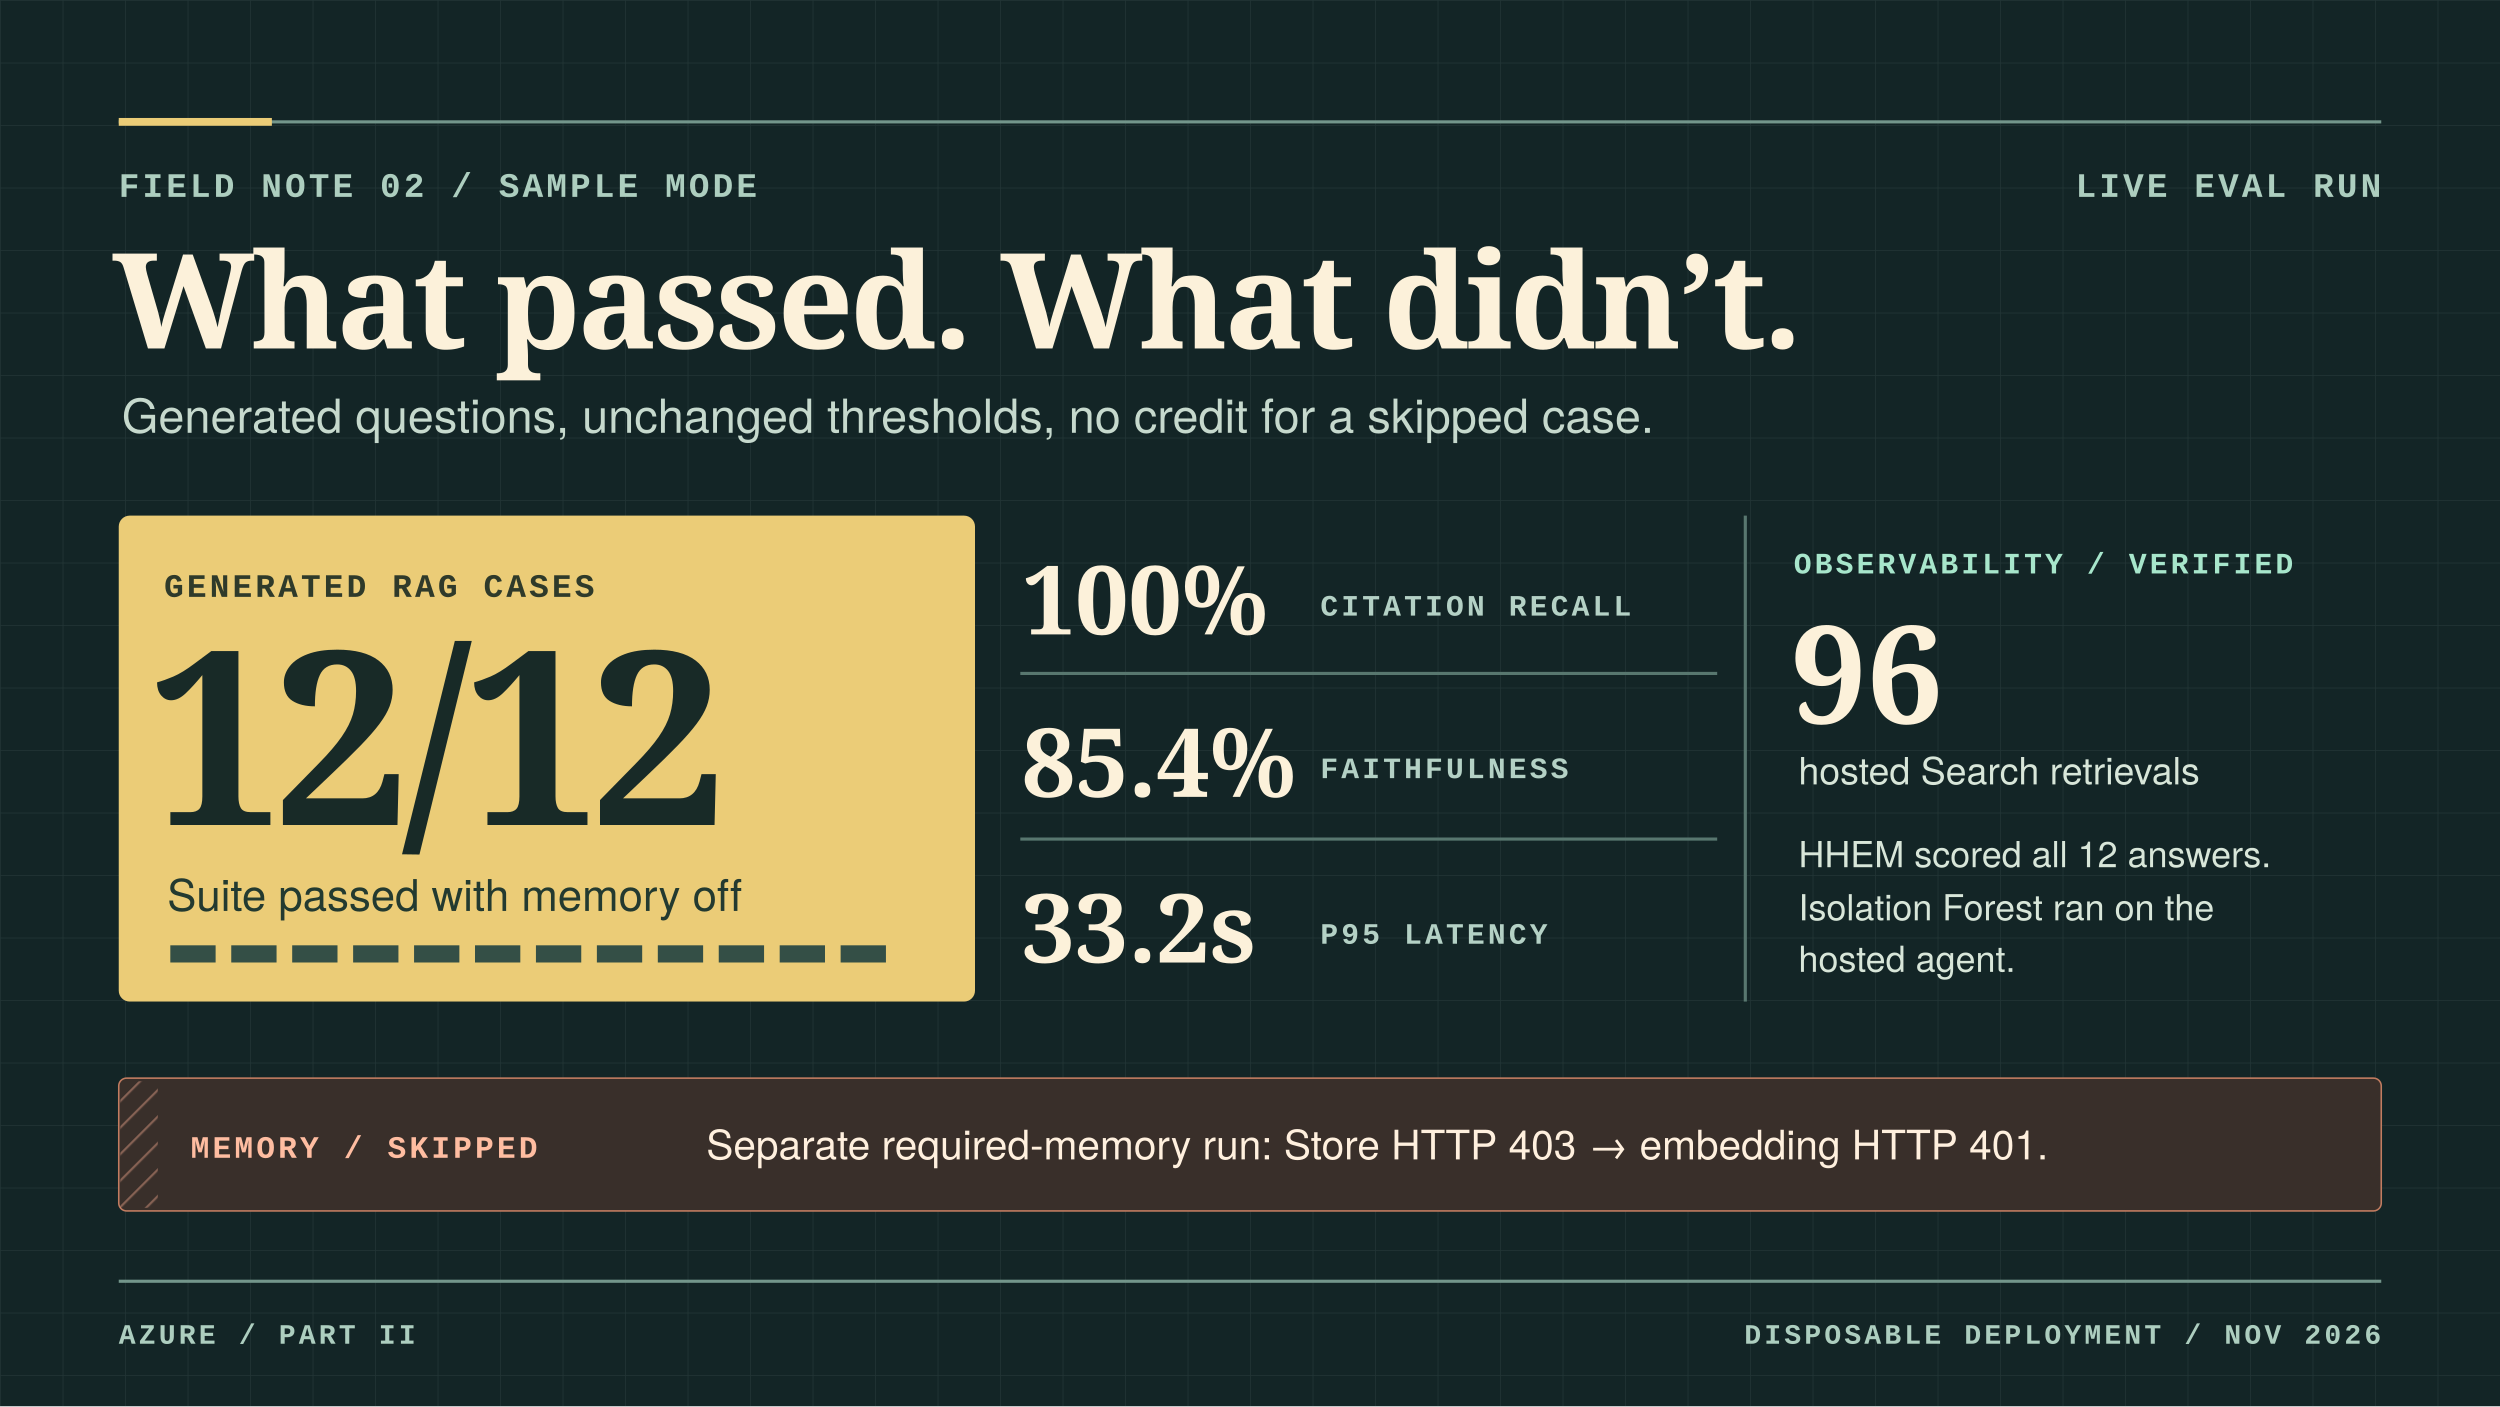
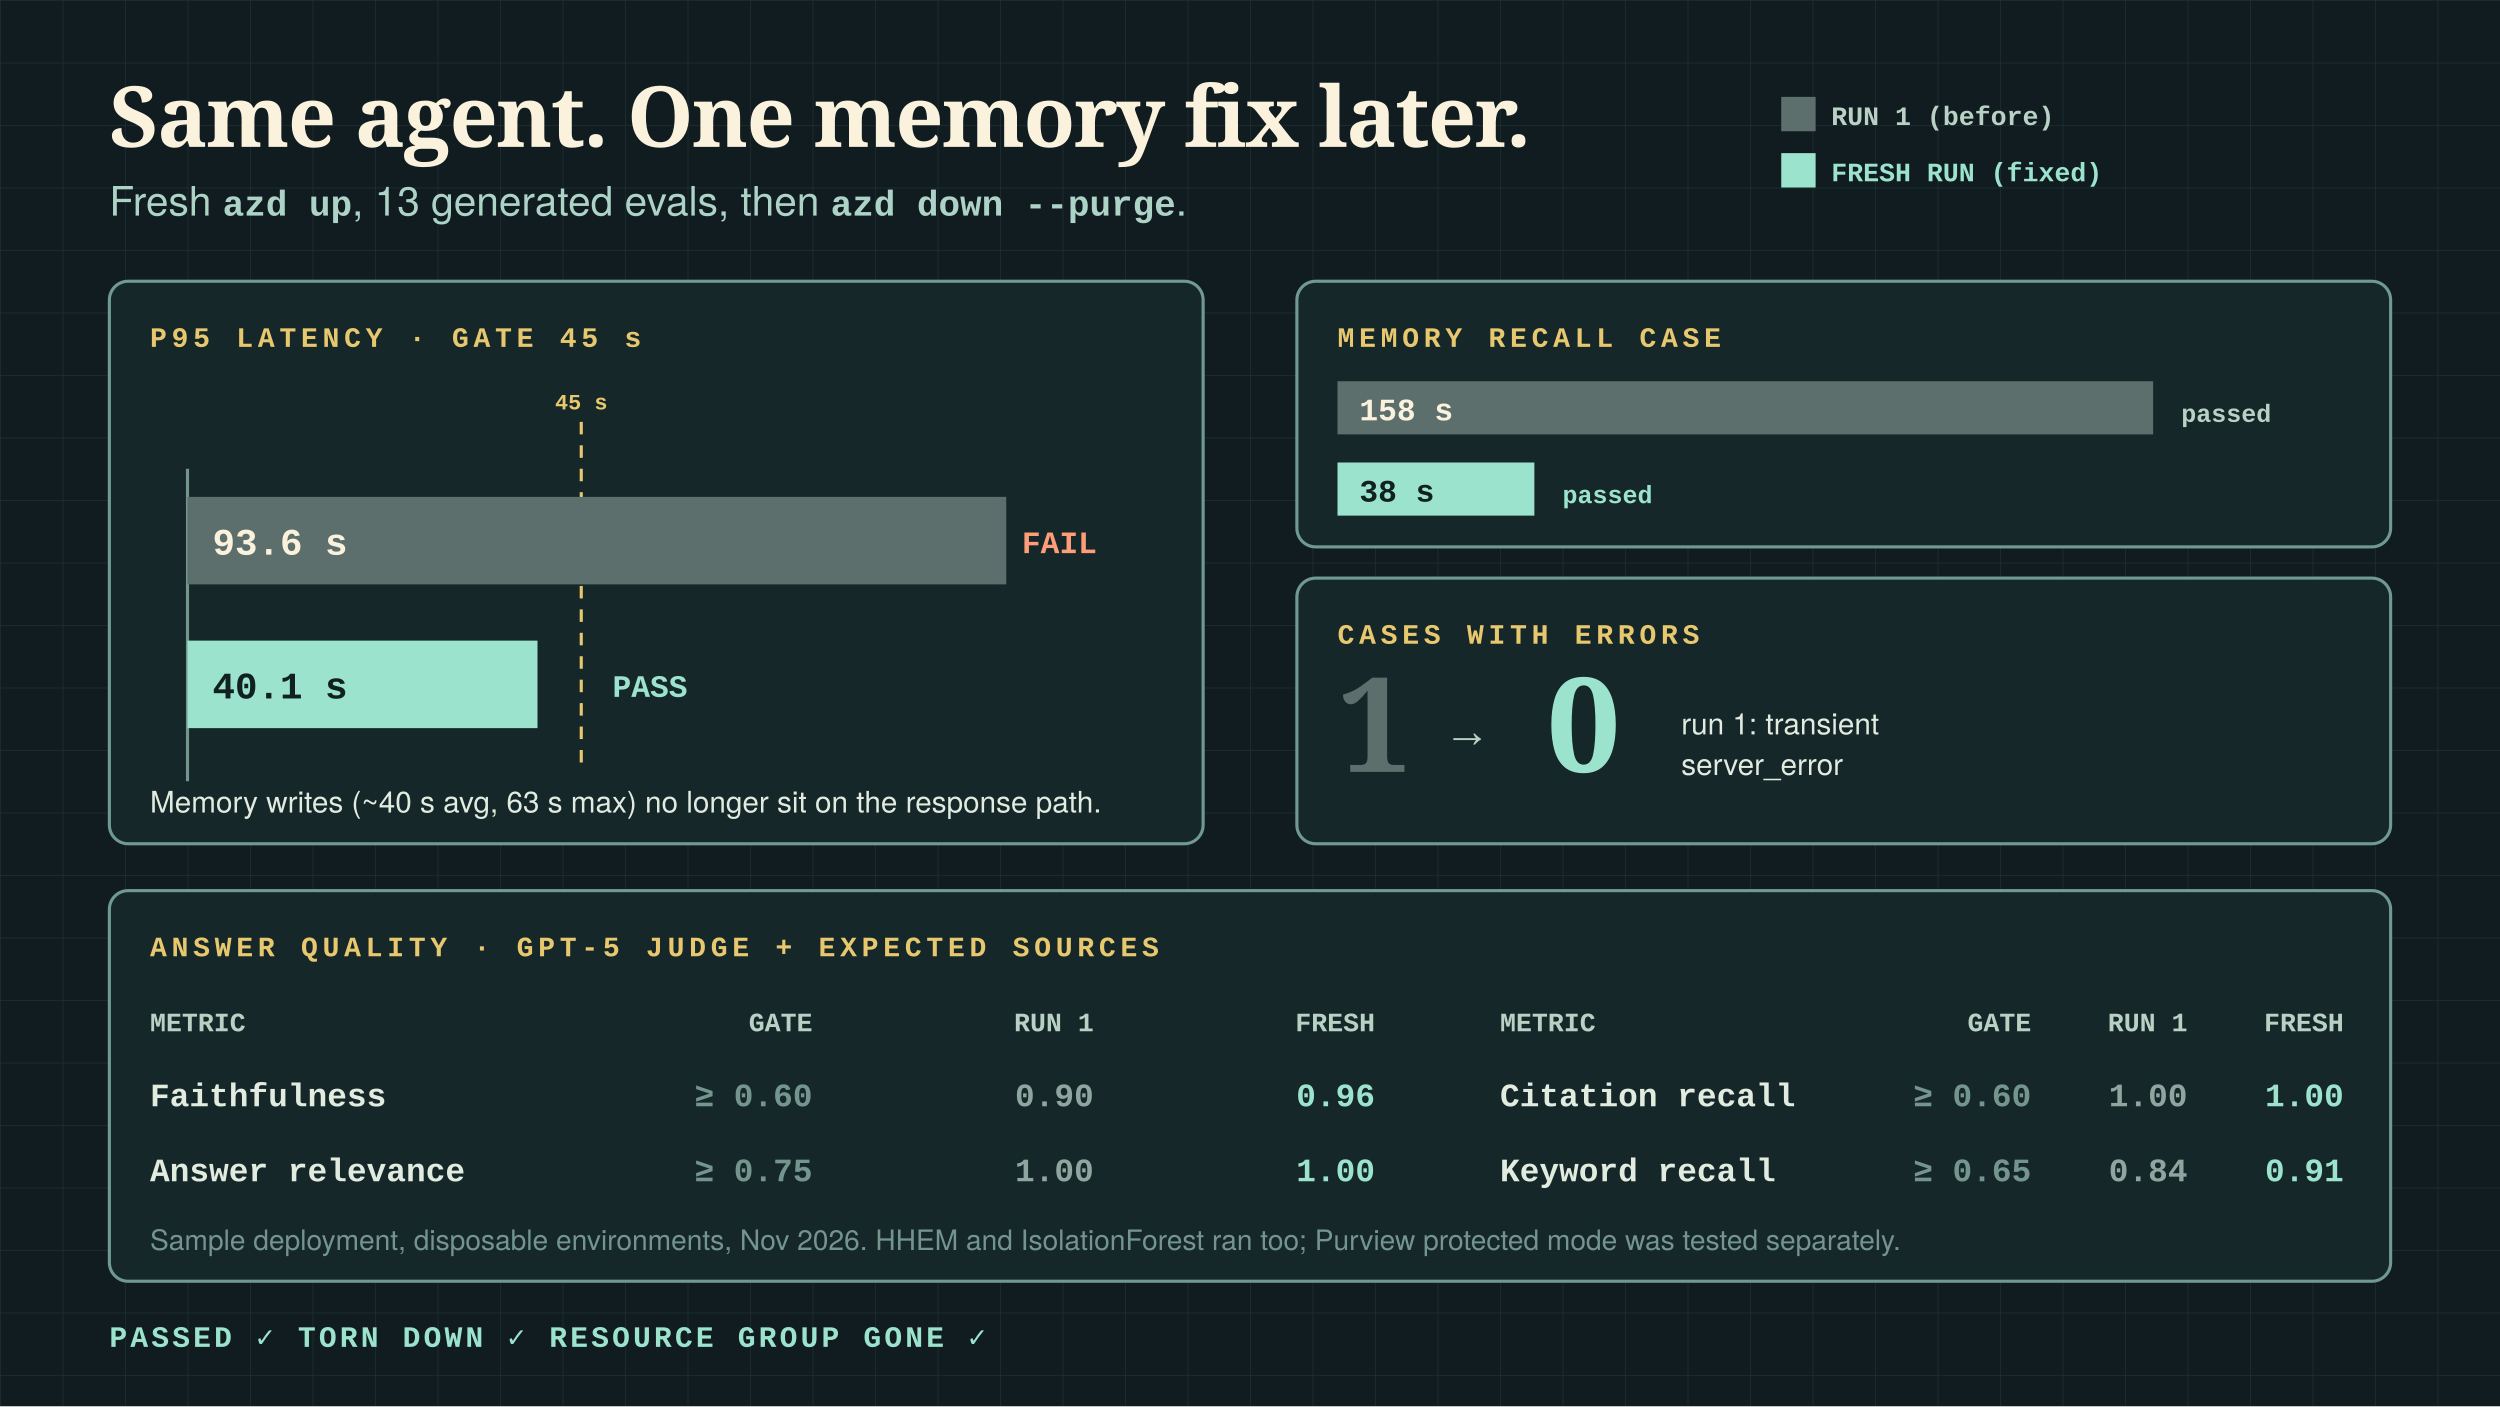
<svg xmlns="http://www.w3.org/2000/svg" width="1600" height="900" viewBox="0 0 1600 900" role="img" aria-labelledby="title desc">
  <defs>
    <pattern id="grid" width="40" height="40" patternUnits="userSpaceOnUse">
-       <path d="M40 0H0V40" fill="none" stroke="#adc6bf" stroke-opacity=".1" />
-     </pattern>
-     <pattern id="hatch" width="12" height="12" patternUnits="userSpaceOnUse" patternTransform="rotate(45)">
-       <path d="M0 0V12" stroke="#ffb297" stroke-width="3" stroke-opacity=".36" />
+       <path d="M40 0H0V40" fill="none" stroke="#abd3ce" stroke-opacity=".10" stroke-width="1" />
    </pattern>
    <style>
-       .mono{font-family:Menlo,'Courier New',monospace;font-weight:700;letter-spacing:2px}
+       .mono{font-family:Menlo,'Courier New',monospace;font-weight:700}
      .display{font-family:Baskerville,Georgia,serif;font-weight:700}
      .sans{font-family:'Avenir Next','Helvetica Neue',sans-serif;font-weight:500}
    </style>
  </defs>
-   <path d="M0 0h1600v900H0z" fill="#132526" />
-   <path d="M0 0h1600v900H0z" fill="url(#grid)" />
-   <path d="M76 78h1448M76 820h1448" stroke="#73968b" stroke-width="2" />
-   <path d="M76 78h98" stroke="#ebcc77" stroke-width="5" />
-   <text class="mono" x="76" y="126" font-size="22" fill="#adcebf">FIELD NOTE 02 / SAMPLE MODE</text>
-   <text class="mono" x="1524" y="126" font-size="22" fill="#adcebf" text-anchor="end">LIVE EVAL RUN</text>
-   <text class="display" x="72" y="223" font-size="85" fill="#fcf1da" letter-spacing="-2">What passed. What didn’t.</text>
-   <text class="sans" x="78" y="277" font-size="30" fill="#c6d9cd">Generated questions, unchanged thresholds, no credit for a skipped case.</text>
-   <rect x="76" y="330" width="548" height="311" rx="7" fill="#ebcc77" />
-   <text class="mono" x="105" y="382" font-size="21" fill="#2f3a2a">GENERATED RAG CASES</text>
-   <text class="display" x="94" y="528" font-size="155" fill="#182a27" letter-spacing="-5">12/12</text>
-   <text class="sans" x="107" y="583" font-size="28" fill="#233a30">Suite passed with memory off</text>
-   <g fill="#344f46">
-     <path d="M109 605h29v11h-29zm39 0h29v11h-29zm39 0h29v11h-29zm39 0h29v11h-29zm39 0h29v11h-29zm39 0h29v11h-29zm39 0h29v11h-29zm39 0h29v11h-29zm39 0h29v11h-29zm39 0h29v11h-29zm39 0h29v11h-29zm39 0h29v11h-29z" />
+   <rect width="1600" height="900" fill="#101c1f" />
+   <rect width="1600" height="900" fill="url(#grid)" />
+   <text class="display" x="70" y="94" font-size="54" fill="#faf2dc" letter-spacing="-1">Same agent. One memory fix later.</text>
+   <text class="sans" x="70" y="138" font-size="26" fill="#add2c6">Fresh <tspan class="mono" font-size="23">azd up</tspan>, 13 generated evals, then <tspan class="mono" font-size="23">azd down --purge</tspan>.</text>
+   <rect x="1140" y="62" width="22" height="22" fill="#5d6f6c" />
+   <text class="mono" x="1172" y="80" font-size="17" fill="#b9d1c5">RUN 1 (before)</text>
+   <rect x="1140" y="98" width="22" height="22" fill="#9ce3ce" />
+   <text class="mono" x="1172" y="116" font-size="17" fill="#9ce3ce">FRESH RUN (fixed)</text>
+   <rect x="70" y="180" width="700" height="360" rx="12" fill="#152728" stroke="#709a91" stroke-width="2" />
+   <text class="mono" x="96" y="222" font-size="18" fill="#e8c86f" style="letter-spacing:3px">P95 LATENCY · GATE 45 s</text>
+   <path d="M120 300V500" stroke="#74958e" stroke-width="2" />
+   <path d="M372 270V488" stroke="#e8c86f" stroke-width="2" stroke-dasharray="8 7" />
+   <text class="mono" x="372" y="262" font-size="14" fill="#e8c86f" text-anchor="middle">45 s</text>
+   <rect x="120" y="318" width="524" height="56" fill="#5d6f6c" />
+   <text class="mono" x="136" y="355" font-size="24" fill="#faf2dc">93.6 s</text>
+   <text class="mono" x="654" y="354" font-size="20" fill="#ff9d79">FAIL</text>
+   <rect x="120" y="410" width="224" height="56" fill="#9ce3ce" />
+   <text class="mono" x="136" y="447" font-size="24" fill="#10211f">40.1 s</text>
+   <text class="mono" x="392" y="446" font-size="20" fill="#9ce3ce">PASS</text>
+   <text class="sans" x="96" y="520" font-size="19" fill="#e1ebe0">Memory writes (~40 s avg, 63 s max) no longer sit on the response path.</text>
+   <rect x="830" y="180" width="700" height="170" rx="12" fill="#152728" stroke="#709a91" stroke-width="2" />
+   <text class="mono" x="856" y="222" font-size="18" fill="#e8c86f" style="letter-spacing:3px">MEMORY RECALL CASE</text>
+   <rect x="856" y="244" width="522" height="34" fill="#5d6f6c" />
+   <text class="mono" x="870" y="269" font-size="20" fill="#faf2dc">158 s</text>
+   <rect x="856" y="296" width="126" height="34" fill="#9ce3ce" />
+   <text class="mono" x="870" y="321" font-size="20" fill="#10211f">38 s</text>
+   <text class="mono" x="1396" y="270" font-size="16" fill="#b9d1c5">passed</text>
+   <text class="mono" x="1000" y="322" font-size="16" fill="#9ce3ce">passed</text>
+   <rect x="830" y="370" width="700" height="170" rx="12" fill="#152728" stroke="#709a91" stroke-width="2" />
+   <text class="mono" x="856" y="412" font-size="18" fill="#e8c86f" style="letter-spacing:3px">CASES WITH ERRORS</text>
+   <text class="display" x="856" y="494" font-size="84" fill="#5d6f6c">1</text>
+   <text class="mono" x="930" y="478" font-size="30" fill="#b9d1c5">→</text>
+   <text class="display" x="990" y="494" font-size="84" fill="#9ce3ce">0</text>
+   <text class="sans" x="1076" y="470" font-size="19" fill="#e1ebe0">run 1: transient</text>
+   <text class="sans" x="1076" y="496" font-size="19" fill="#e1ebe0">server_error</text>
+   <rect x="70" y="570" width="1460" height="250" rx="12" fill="#152728" stroke="#709a91" stroke-width="2" />
+   <text class="mono" x="96" y="612" font-size="18" fill="#e8c86f" style="letter-spacing:3px">ANSWER QUALITY · GPT-5 JUDGE + EXPECTED SOURCES</text>
+   <g class="mono" font-size="17" fill="#b9d1c5">
+     <text x="96" y="660">METRIC</text>
+     <text x="520" y="660" text-anchor="end">GATE</text>
+     <text x="700" y="660" text-anchor="end">RUN 1</text>
+     <text x="880" y="660" text-anchor="end">FRESH</text>
+     <text x="960" y="660">METRIC</text>
+     <text x="1300" y="660" text-anchor="end">GATE</text>
+     <text x="1400" y="660" text-anchor="end">RUN 1</text>
+     <text x="1500" y="660" text-anchor="end">FRESH</text>
  </g>
-   <g class="display" font-size="61" fill="#fcf1da">
-     <text x="654" y="406">100%</text>
-     <text x="654" y="510">85.4%</text>
-     <text x="654" y="616">33.2s</text>
+   <g class="mono" font-size="21" fill="#e1ebe0">
+     <text x="96" y="708">Faithfulness</text>
+     <text x="520" y="708" text-anchor="end" fill="#74958e">≥ 0.60</text>
+     <text x="700" y="708" text-anchor="end" fill="#8fa5a0">0.90</text>
+     <text x="880" y="708" text-anchor="end" fill="#9ce3ce">0.96</text>
+     <text x="96" y="756">Answer relevance</text>
+     <text x="520" y="756" text-anchor="end" fill="#74958e">≥ 0.75</text>
+     <text x="700" y="756" text-anchor="end" fill="#8fa5a0">1.00</text>
+     <text x="880" y="756" text-anchor="end" fill="#9ce3ce">1.00</text>
+     <text x="960" y="708">Citation recall</text>
+     <text x="1300" y="708" text-anchor="end" fill="#74958e">≥ 0.60</text>
+     <text x="1400" y="708" text-anchor="end" fill="#8fa5a0">1.00</text>
+     <text x="1500" y="708" text-anchor="end" fill="#9ce3ce">1.00</text>
+     <text x="960" y="756">Keyword recall</text>
+     <text x="1300" y="756" text-anchor="end" fill="#74958e">≥ 0.65</text>
+     <text x="1400" y="756" text-anchor="end" fill="#8fa5a0">0.84</text>
+     <text x="1500" y="756" text-anchor="end" fill="#9ce3ce">0.91</text>
  </g>
-   <g class="mono" font-size="19" fill="#b4d1c5">
-     <text x="845" y="394">CITATION RECALL</text>
-     <text x="845" y="498">FAITHFULNESS</text>
-     <text x="845" y="604">P95 LATENCY</text>
-   </g>
-   <path d="M653 431h446M653 537h446M1117 330v311" stroke="#58776f" stroke-width="2" />
-   <text class="mono" x="1148" y="367" font-size="19" fill="#a7e6cb">OBSERVABILITY / VERIFIED</text>
-   <text class="display" x="1146" y="463" font-size="87" fill="#fcf1da">96</text>
-   <text class="sans" x="1151" y="502" font-size="24" fill="#d8e6d9">hosted Search retrievals</text>
-   <text class="sans" x="1151" y="555" font-size="23" fill="#d8e6d9">HHEM scored all 12 answers.</text>
-   <text class="sans" x="1151" y="589" font-size="23" fill="#d8e6d9">Isolation Forest ran on the</text>
-   <text class="sans" x="1151" y="622" font-size="23" fill="#d8e6d9">hosted agent.</text>
-   <rect x="76" y="690" width="1448" height="85" rx="5" fill="#392f2a" stroke="#c27c60" />
-   <path d="M77 692h24v81H77z" fill="url(#hatch)" />
-   <text class="mono" x="122" y="741" font-size="20" fill="#ffbda1">MEMORY / SKIPPED</text>
-   <text class="sans" x="452" y="742" font-size="26" fill="#fff0de">Separate required-memory run: Store HTTP 403 → embedding HTTP 401.</text>
-   <text class="mono" x="76" y="860" font-size="18" fill="#adcebf">AZURE / PART II</text>
-   <text class="mono" x="1524" y="860" font-size="18" fill="#adcebf" text-anchor="end">DISPOSABLE DEPLOYMENT / NOV 2026</text>
+   <text class="sans" x="96" y="800" font-size="18" fill="#74958e">Sample deployment, disposable environments, Nov 2026. HHEM and IsolationForest ran too; Purview protected mode was tested separately.</text>
+   <text class="mono" x="70" y="862" font-size="19" fill="#9ce3ce" style="letter-spacing:2px">PASSED  ✓   TORN DOWN  ✓   RESOURCE GROUP GONE  ✓</text>
</svg>
